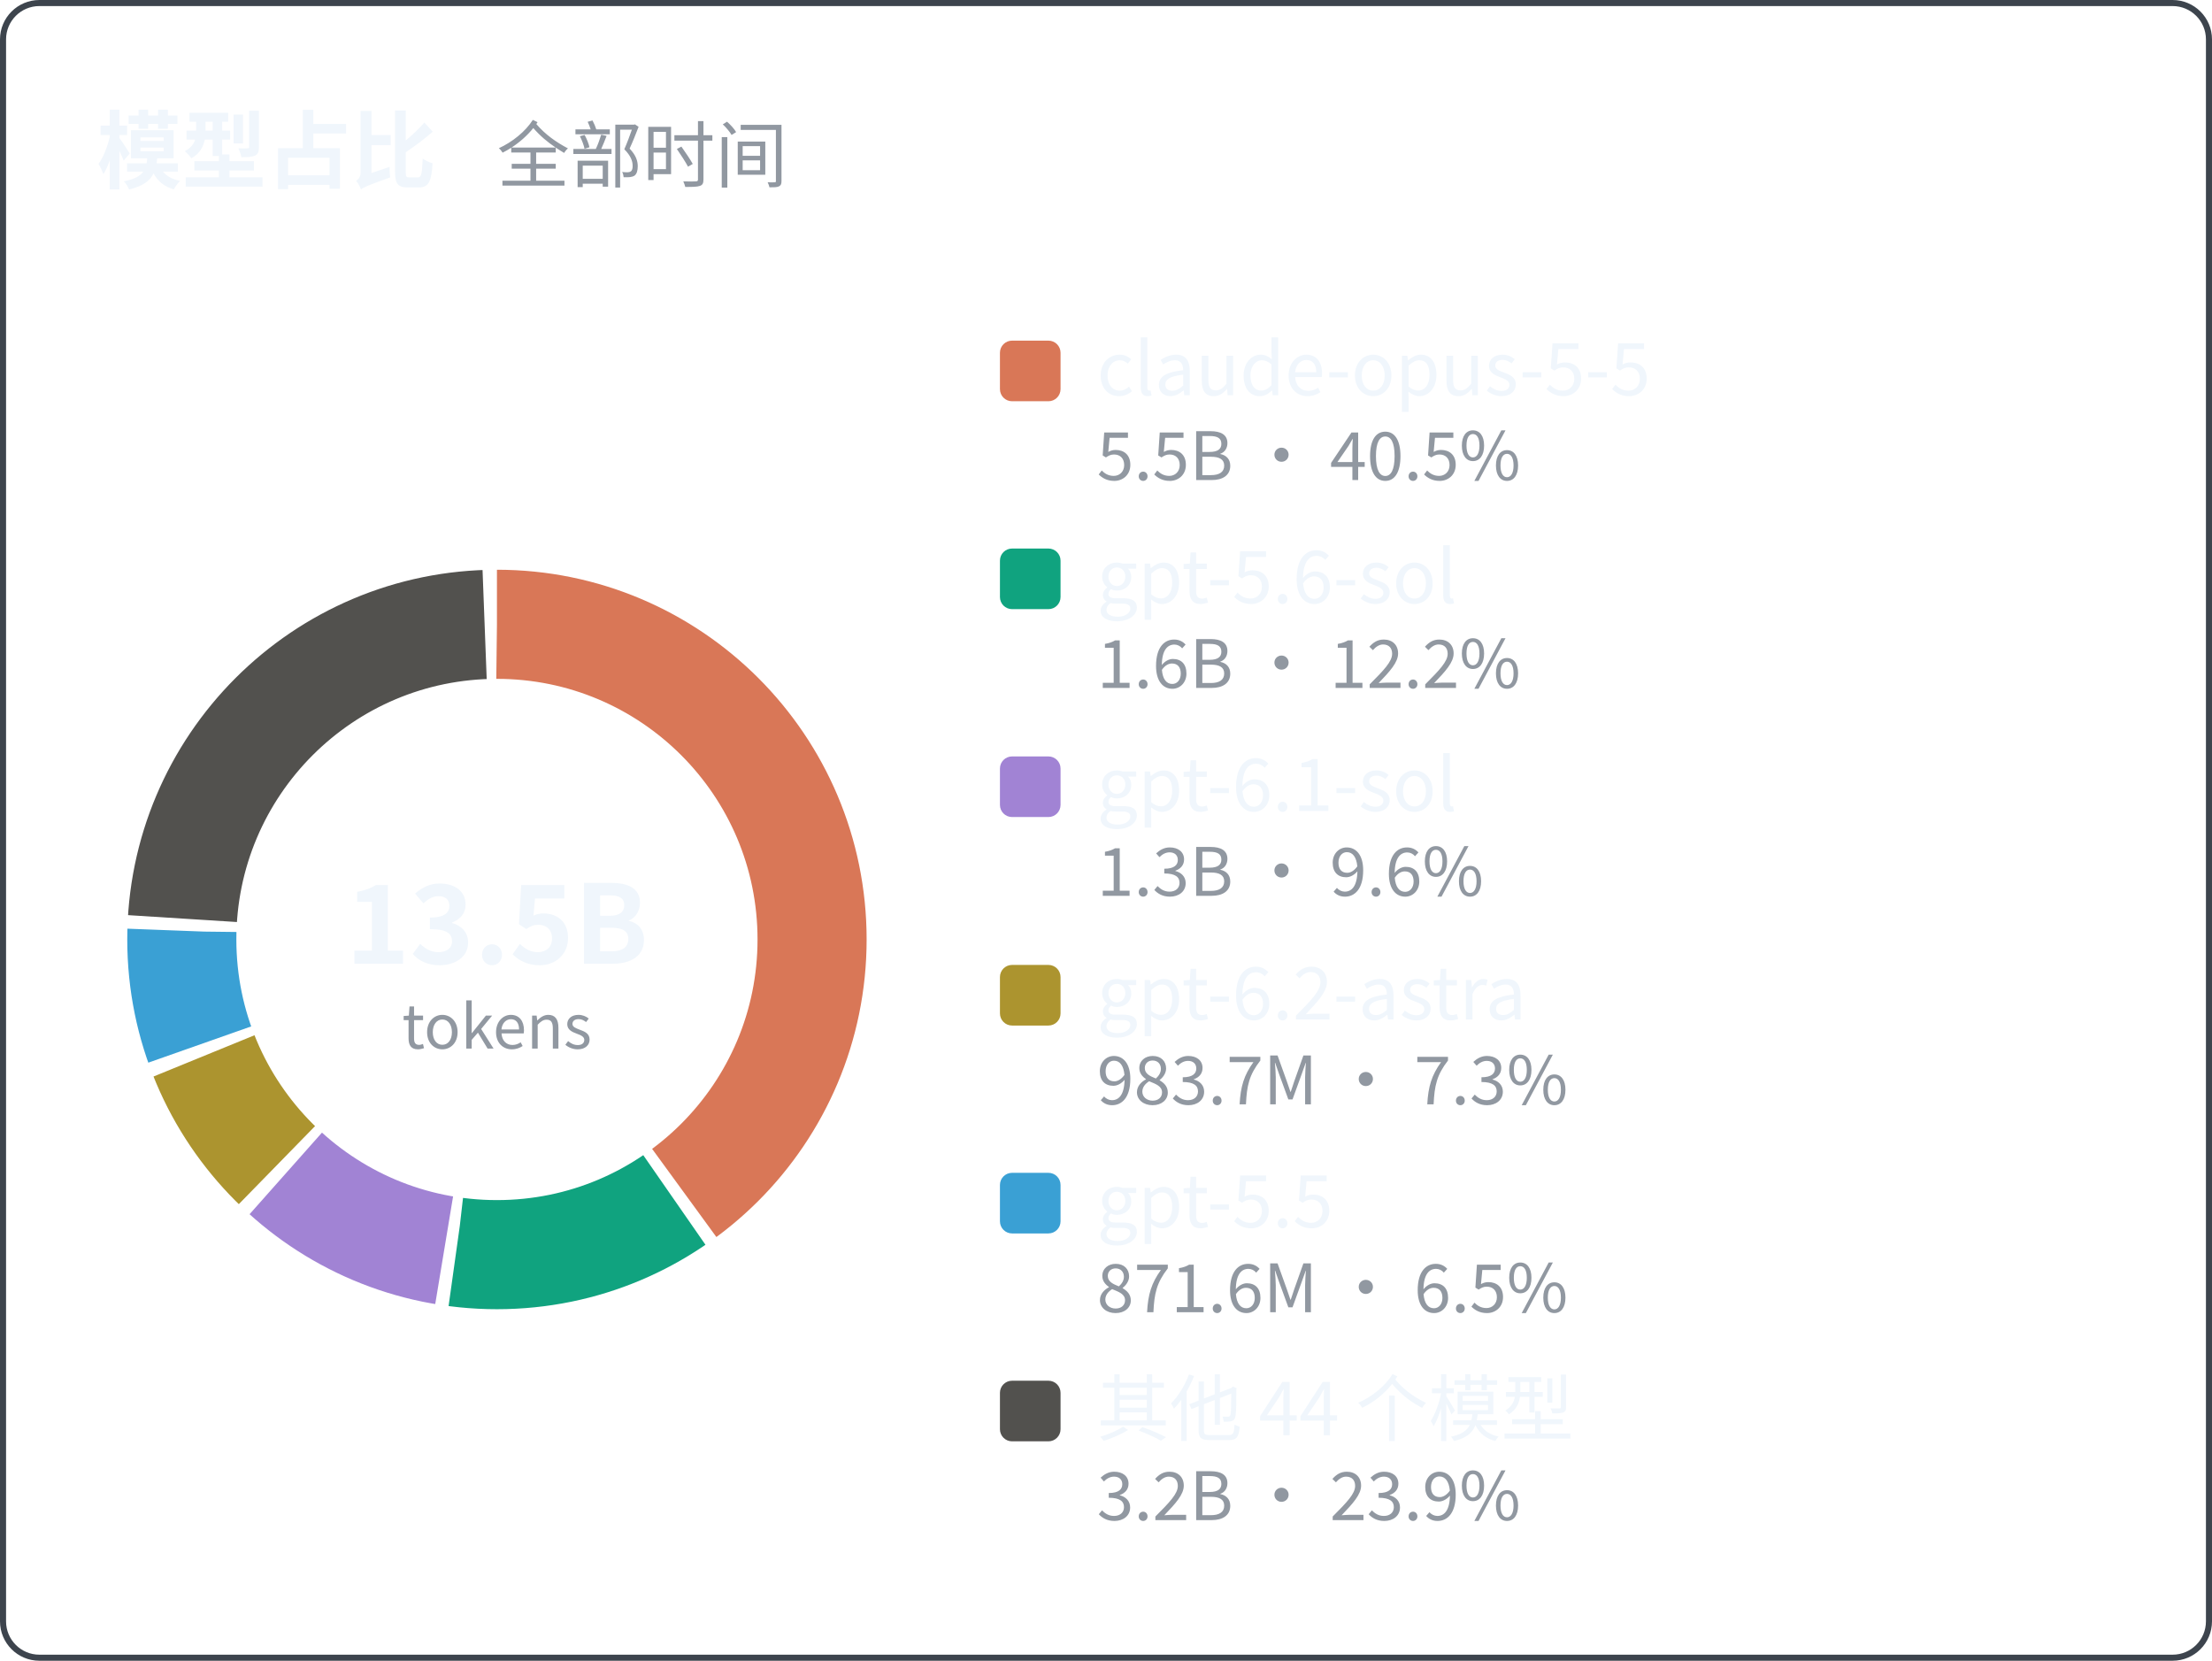
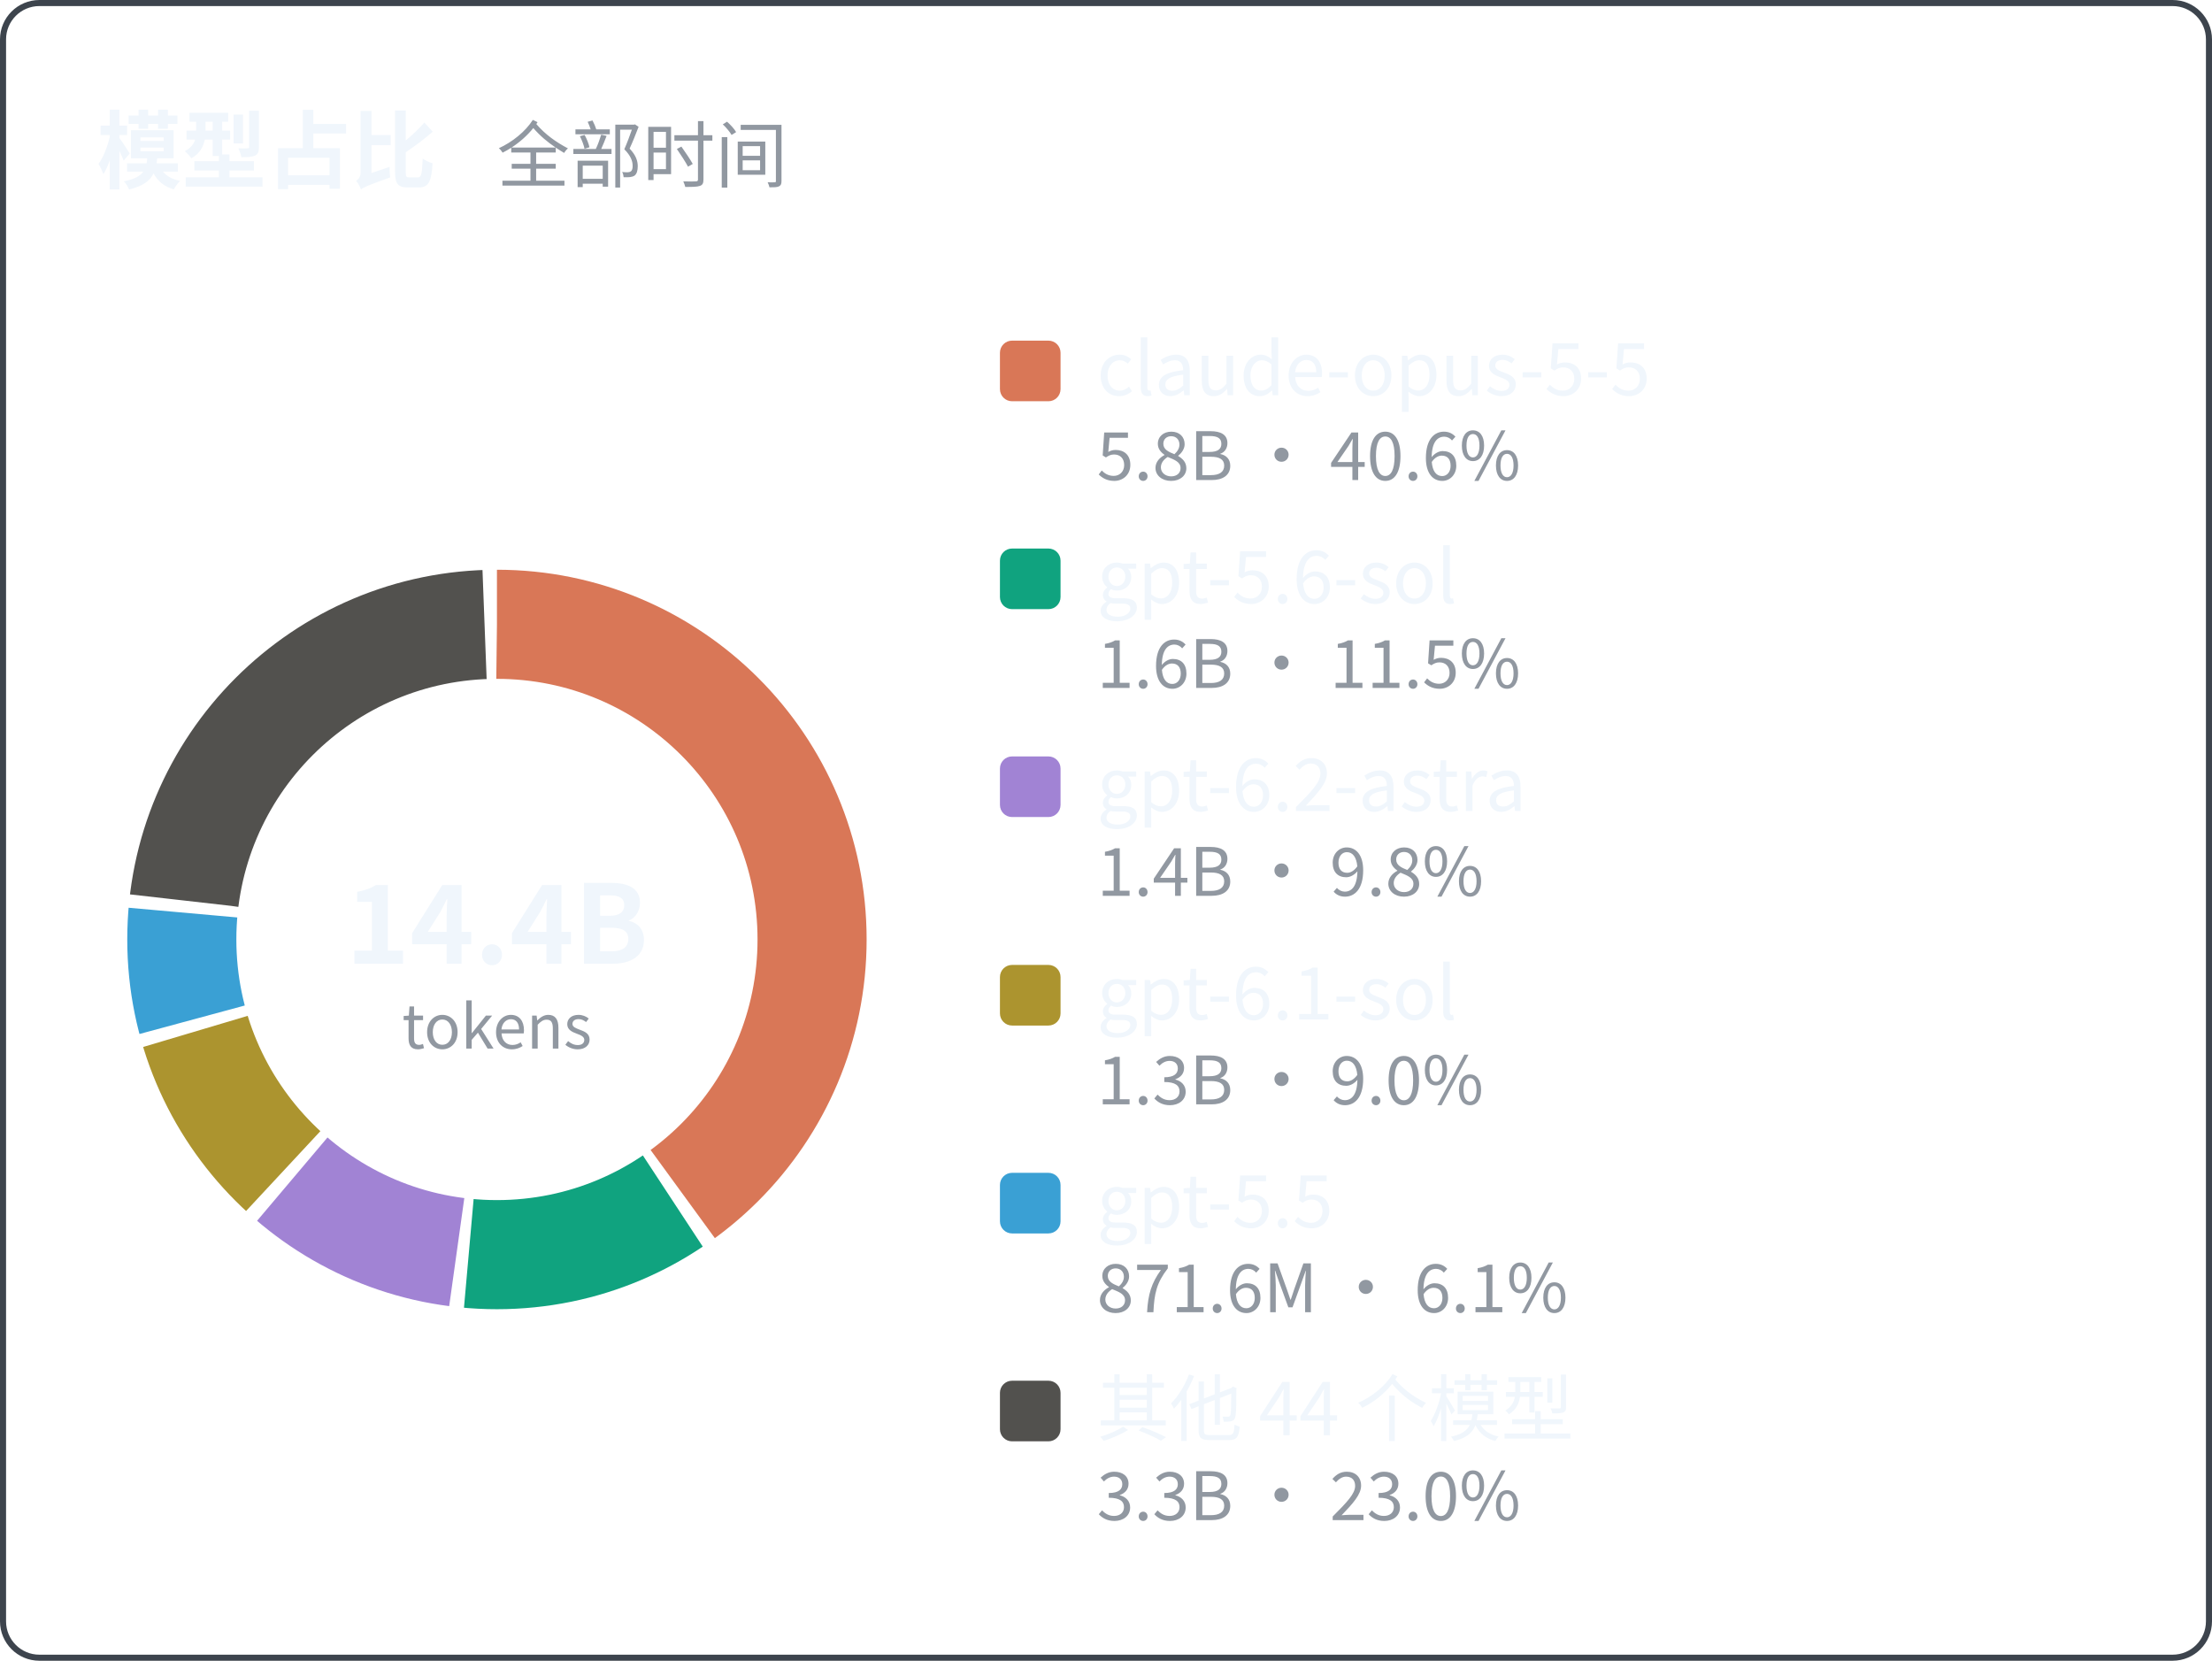
<svg xmlns="http://www.w3.org/2000/svg" width="365" height="274" viewBox="0 0 365 274" font-family="system-ui, -apple-system, 'Segoe UI', 'PingFang SC', 'Microsoft YaHei', 'Noto Sans CJK SC', sans-serif">
  <rect x="0.5" y="0.5" width="364" height="273" rx="6" fill="none" stroke="#3d444d" />
  <text x="16" y="30" font-size="14" font-weight="600" fill="#f0f6fc">模型占比<tspan dx="10" font-size="12" font-weight="400" fill="#9198a1">全部时间</tspan>
  </text>
-   <circle cx="82" cy="155" r="52" fill="none" stroke="#d97757" stroke-width="18" stroke-dasharray="130.28 326.73" stroke-dashoffset="-0.00" transform="rotate(-90 82 155)" />
-   <circle cx="82" cy="155" r="52" fill="none" stroke="#10a37f" stroke-width="18" stroke-dasharray="37.85 326.73" stroke-dashoffset="-132.28" transform="rotate(-90 82 155)" />
-   <circle cx="82" cy="155" r="52" fill="none" stroke="#a183d4" stroke-width="18" stroke-dasharray="29.44 326.73" stroke-dashoffset="-172.13" transform="rotate(-90 82 155)" />
-   <circle cx="82" cy="155" r="52" fill="none" stroke="#ac942f" stroke-width="18" stroke-dasharray="21.83 326.73" stroke-dashoffset="-203.57" transform="rotate(-90 82 155)" />
-   <circle cx="82" cy="155" r="52" fill="none" stroke="#3aa0d4" stroke-width="18" stroke-dasharray="19.11 326.73" stroke-dashoffset="-227.40" transform="rotate(-90 82 155)" />
-   <circle cx="82" cy="155" r="52" fill="none" stroke="#52514e" stroke-width="18" stroke-dasharray="76.21 326.73" stroke-dashoffset="-248.52" transform="rotate(-90 82 155)" />
-   <text x="82" y="159" font-size="18" font-weight="600" text-anchor="middle" fill="#f0f6fc">13.5B</text>
+   <circle cx="82" cy="155" r="52" fill="none" stroke="#d97757" stroke-width="18" stroke-dasharray="130.59 326.73" stroke-dashoffset="-0.00" transform="rotate(-90 82 155)" />
+   <circle cx="82" cy="155" r="52" fill="none" stroke="#10a37f" stroke-width="18" stroke-dasharray="35.44 326.73" stroke-dashoffset="-132.59" transform="rotate(-90 82 155)" />
+   <circle cx="82" cy="155" r="52" fill="none" stroke="#a183d4" stroke-width="18" stroke-dasharray="30.11 326.73" stroke-dashoffset="-170.03" transform="rotate(-90 82 155)" />
+   <circle cx="82" cy="155" r="52" fill="none" stroke="#ac942f" stroke-width="18" stroke-dasharray="27.54 326.73" stroke-dashoffset="-202.14" transform="rotate(-90 82 155)" />
+   <circle cx="82" cy="155" r="52" fill="none" stroke="#3aa0d4" stroke-width="18" stroke-dasharray="17.83 326.73" stroke-dashoffset="-231.68" transform="rotate(-90 82 155)" />
+   <circle cx="82" cy="155" r="52" fill="none" stroke="#52514e" stroke-width="18" stroke-dasharray="73.21 326.73" stroke-dashoffset="-251.51" transform="rotate(-90 82 155)" />
+   <text x="82" y="159" font-size="18" font-weight="600" text-anchor="middle" fill="#f0f6fc">14.4B</text>
  <text x="82" y="173" font-size="10" text-anchor="middle" fill="#9198a1">tokens</text>
  <rect x="165" y="56.2" width="10" height="10" rx="2" fill="#d97757" />
  <text x="181" y="65.2" font-size="12" fill="#f0f6fc">claude-opus-5-5</text>
-   <text x="181" y="79.2" font-size="11" fill="#9198a1">5.5B · 40.5%</text>
+   <text x="181" y="79.2" font-size="11" fill="#9198a1">5.8B · 40.6%</text>
  <rect x="165" y="90.5" width="10" height="10" rx="2" fill="#10a37f" />
  <text x="181" y="99.5" font-size="12" fill="#f0f6fc">gpt-5.6-sol</text>
-   <text x="181" y="113.5" font-size="11" fill="#9198a1">1.6B · 12.2%</text>
+   <text x="181" y="113.5" font-size="11" fill="#9198a1">1.6B · 11.5%</text>
  <rect x="165" y="124.8" width="10" height="10" rx="2" fill="#a183d4" />
-   <text x="181" y="133.8" font-size="12" fill="#f0f6fc">gpt-6.1-sol</text>
-   <text x="181" y="147.8" font-size="11" fill="#9198a1">1.3B · 9.6%</text>
+   <text x="181" y="133.8" font-size="12" fill="#f0f6fc">gpt-6.2-astra</text>
+   <text x="181" y="147.8" font-size="11" fill="#9198a1">1.4B · 9.8%</text>
  <rect x="165" y="159.2" width="10" height="10" rx="2" fill="#ac942f" />
-   <text x="181" y="168.2" font-size="12" fill="#f0f6fc">gpt-6.2-astra</text>
-   <text x="181" y="182.2" font-size="11" fill="#9198a1">983.7M · 7.3%</text>
+   <text x="181" y="168.2" font-size="12" fill="#f0f6fc">gpt-6.1-sol</text>
+   <text x="181" y="182.2" font-size="11" fill="#9198a1">1.3B · 9.0%</text>
  <rect x="165" y="193.5" width="10" height="10" rx="2" fill="#3aa0d4" />
  <text x="181" y="202.5" font-size="12" fill="#f0f6fc">gpt-5.5</text>
-   <text x="181" y="216.5" font-size="11" fill="#9198a1">871.6M · 6.5%</text>
+   <text x="181" y="216.5" font-size="11" fill="#9198a1">871.6M · 6.1%</text>
  <rect x="165" y="227.8" width="10" height="10" rx="2" fill="#52514e" />
  <text x="181" y="236.8" font-size="12" fill="#f0f6fc">其他 44 个模型</text>
-   <text x="181" y="250.8" font-size="11" fill="#9198a1">3.2B · 23.9%</text>
+   <text x="181" y="250.8" font-size="11" fill="#9198a1">3.3B · 23.0%</text>
</svg>
